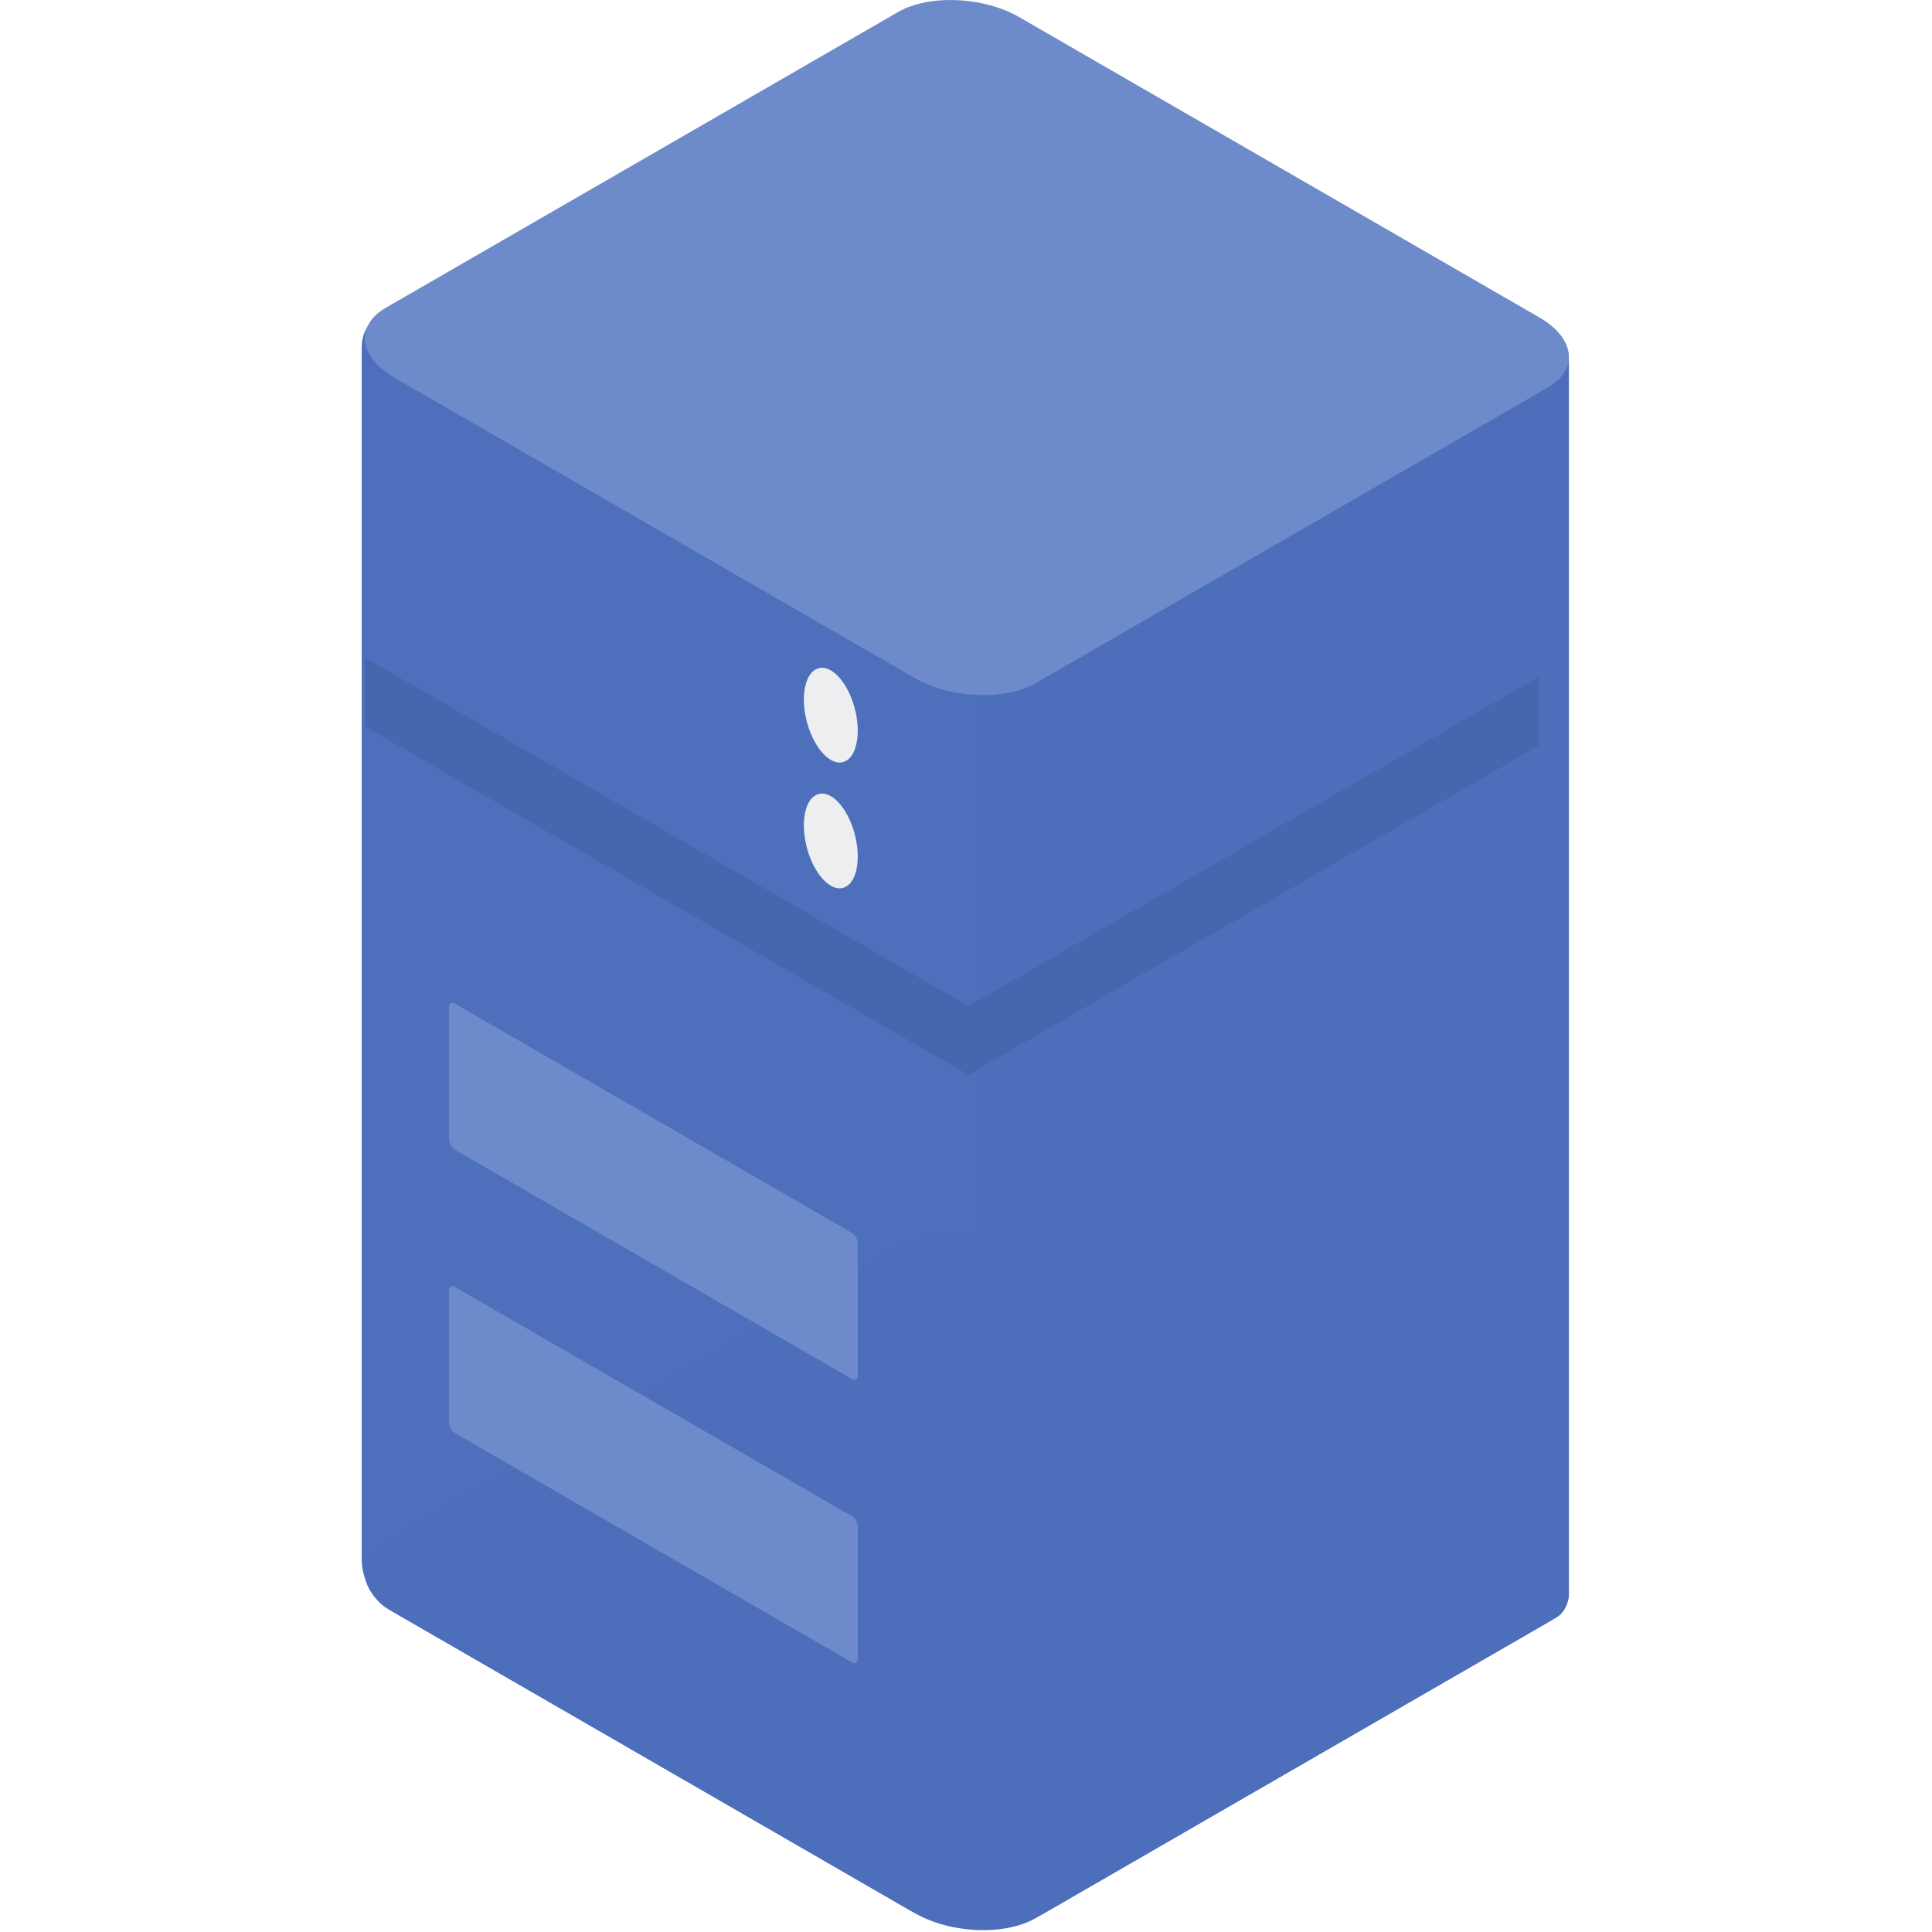
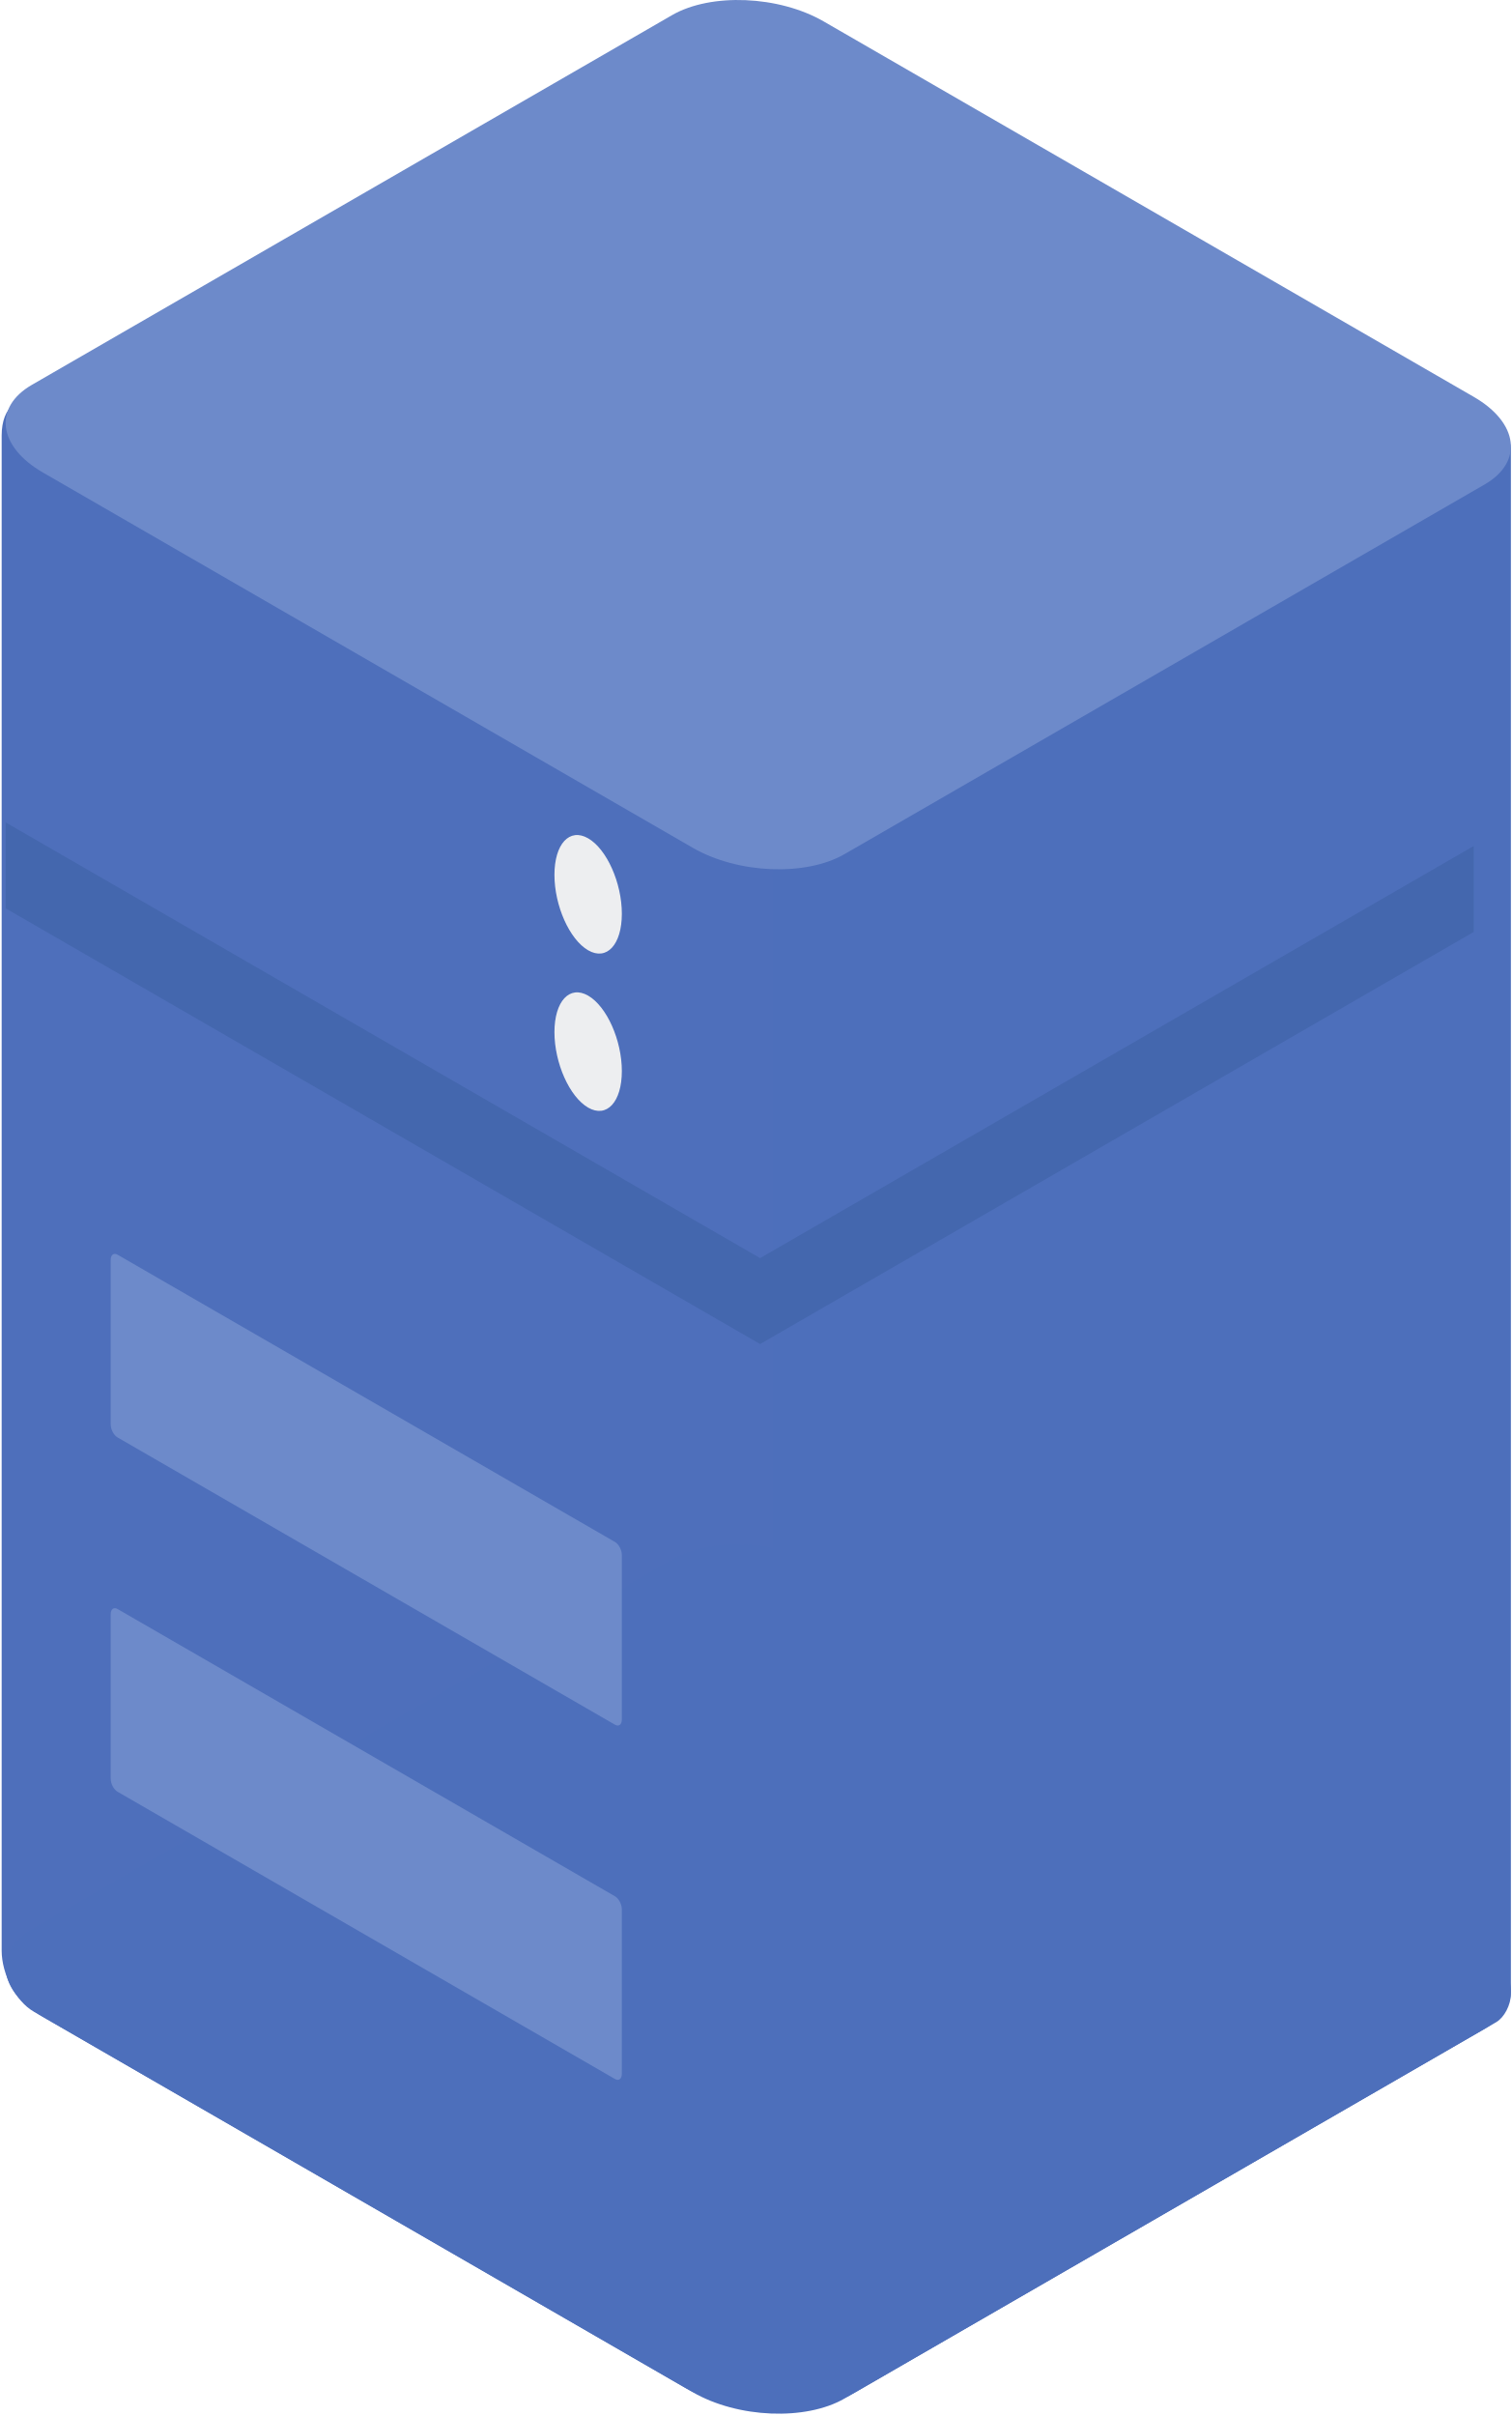
- <svg xmlns="http://www.w3.org/2000/svg" width="800px" height="800px" viewBox="0 0 1024 1024" class="icon" version="1.1">
+ <svg xmlns="http://www.w3.org/2000/svg" width="641" height="1024" viewBox="191 0 641 1024" class="icon" version="1.1">
  <path d="M529.025 370.352c0-7.447-4.534-16.11-10.119-19.335L208.567 171.844C199.261 166.469 191.702 172.184 191.702 184.594v642.162c0 9.928 6.046 21.48 13.493 25.781l276.604 159.696c26.064 15.048 47.225-0.948 47.225-35.702V370.352z" fill="#4E6FBB" />
  <path d="M831.552 190.545c0-4.608-2.805-6.73-6.261-4.734l-300.587 173.544c-3.455 1.996-6.263 7.356-6.263 11.964v617.02c0 25.345 15.434 37.012 34.442 26.036l272.408-157.272c3.455-1.996 6.261-7.359 6.261-11.967V190.545z" fill="#4D6FBB" />
  <path d="M540.208 9.083c-19.013-10.978-47.821-12.171-64.288-2.665L204.514 163.114c-16.465 9.507-14.398 26.138 4.618 37.116l275.613 159.125c19.013 10.978 47.821 12.174 64.288 2.665l271.405-156.696c16.467-9.507 14.398-26.138-4.615-37.116L540.208 9.083z" fill="#6D8ACA" />
  <path d="M540.208 663.662c-19.013-10.978-47.821-12.174-64.288-2.665L204.514 817.693c-16.465 9.507-14.398 26.138 4.618 37.116l275.613 159.125c19.013 10.978 47.821 12.174 64.288 2.665l271.405-156.696c16.467-9.507 14.398-26.138-4.615-37.116l-275.616-159.125z" fill="#4D6FBB" />
  <path d="M513.253 533.24L193.4 348.572v36.426l319.852 184.665v-36.423zM815.78 358.574l-302.528 174.666v36.423l302.528-174.663v-36.426z" fill="#4467AE" />
  <path d="M454.637 659.106c0-2.138-1.3-4.625-2.903-5.551l-210.899-121.761c-1.603-0.926-2.905 0.057-2.905 2.196v69.703c0 2.136 1.303 4.622 2.905 5.549l210.899 121.763c1.603 0.924 2.903-0.06 2.903-2.196v-69.703zM454.637 809.277c0-2.136-1.3-4.622-2.903-5.549l-210.899-121.763c-1.603-0.924-2.905 0.06-2.905 2.196v69.703c0 2.138 1.303 4.625 2.905 5.549l210.899 121.763c1.603 0.926 2.903-0.057 2.903-2.196v-69.703z" fill="#6D8ACA" />
  <path d="M440.349 355.316c7.887 4.551 14.288 18.88 14.288 31.977 0 13.095-6.401 20.032-14.288 15.479-7.885-4.553-14.288-18.882-14.288-31.977 0-13.098 6.404-20.032 14.288-15.479zM440.349 421.995c7.887 4.551 14.288 18.88 14.288 31.977 0 13.095-6.401 20.032-14.288 15.479-7.885-4.553-14.288-18.882-14.288-31.977 0-13.098 6.404-20.032 14.288-15.479z" fill="#EDEEF0" />
</svg>
